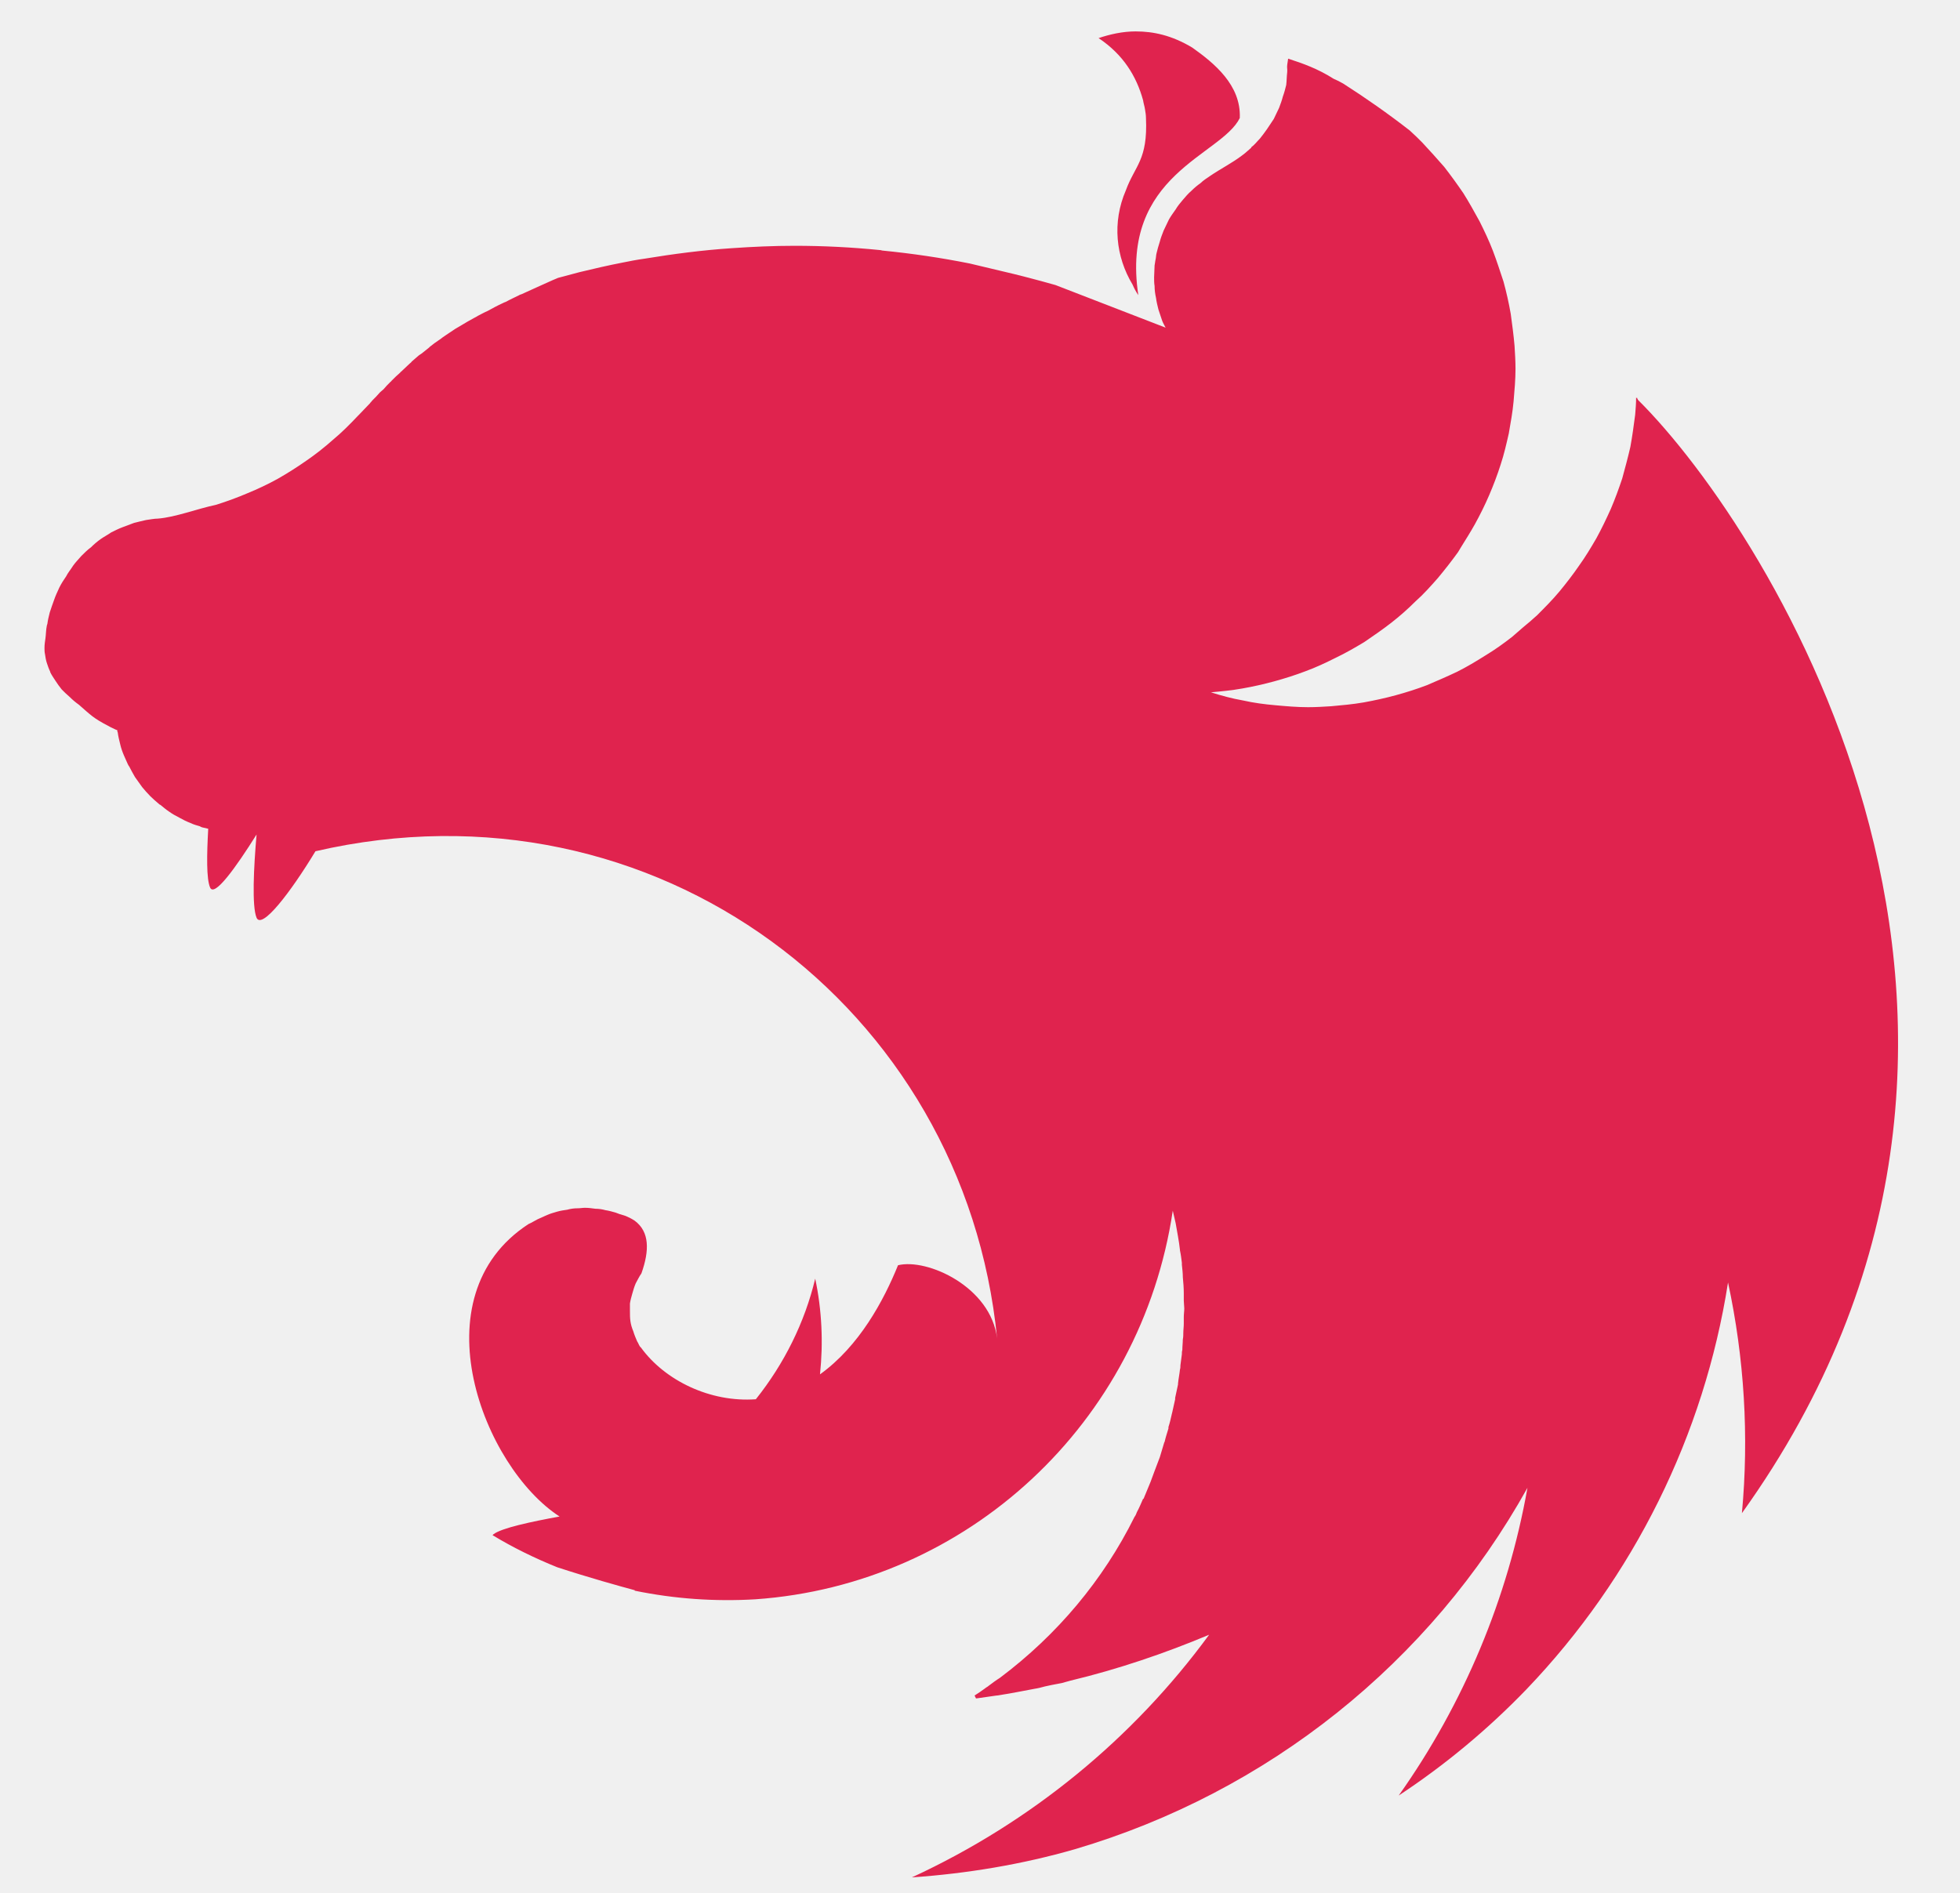
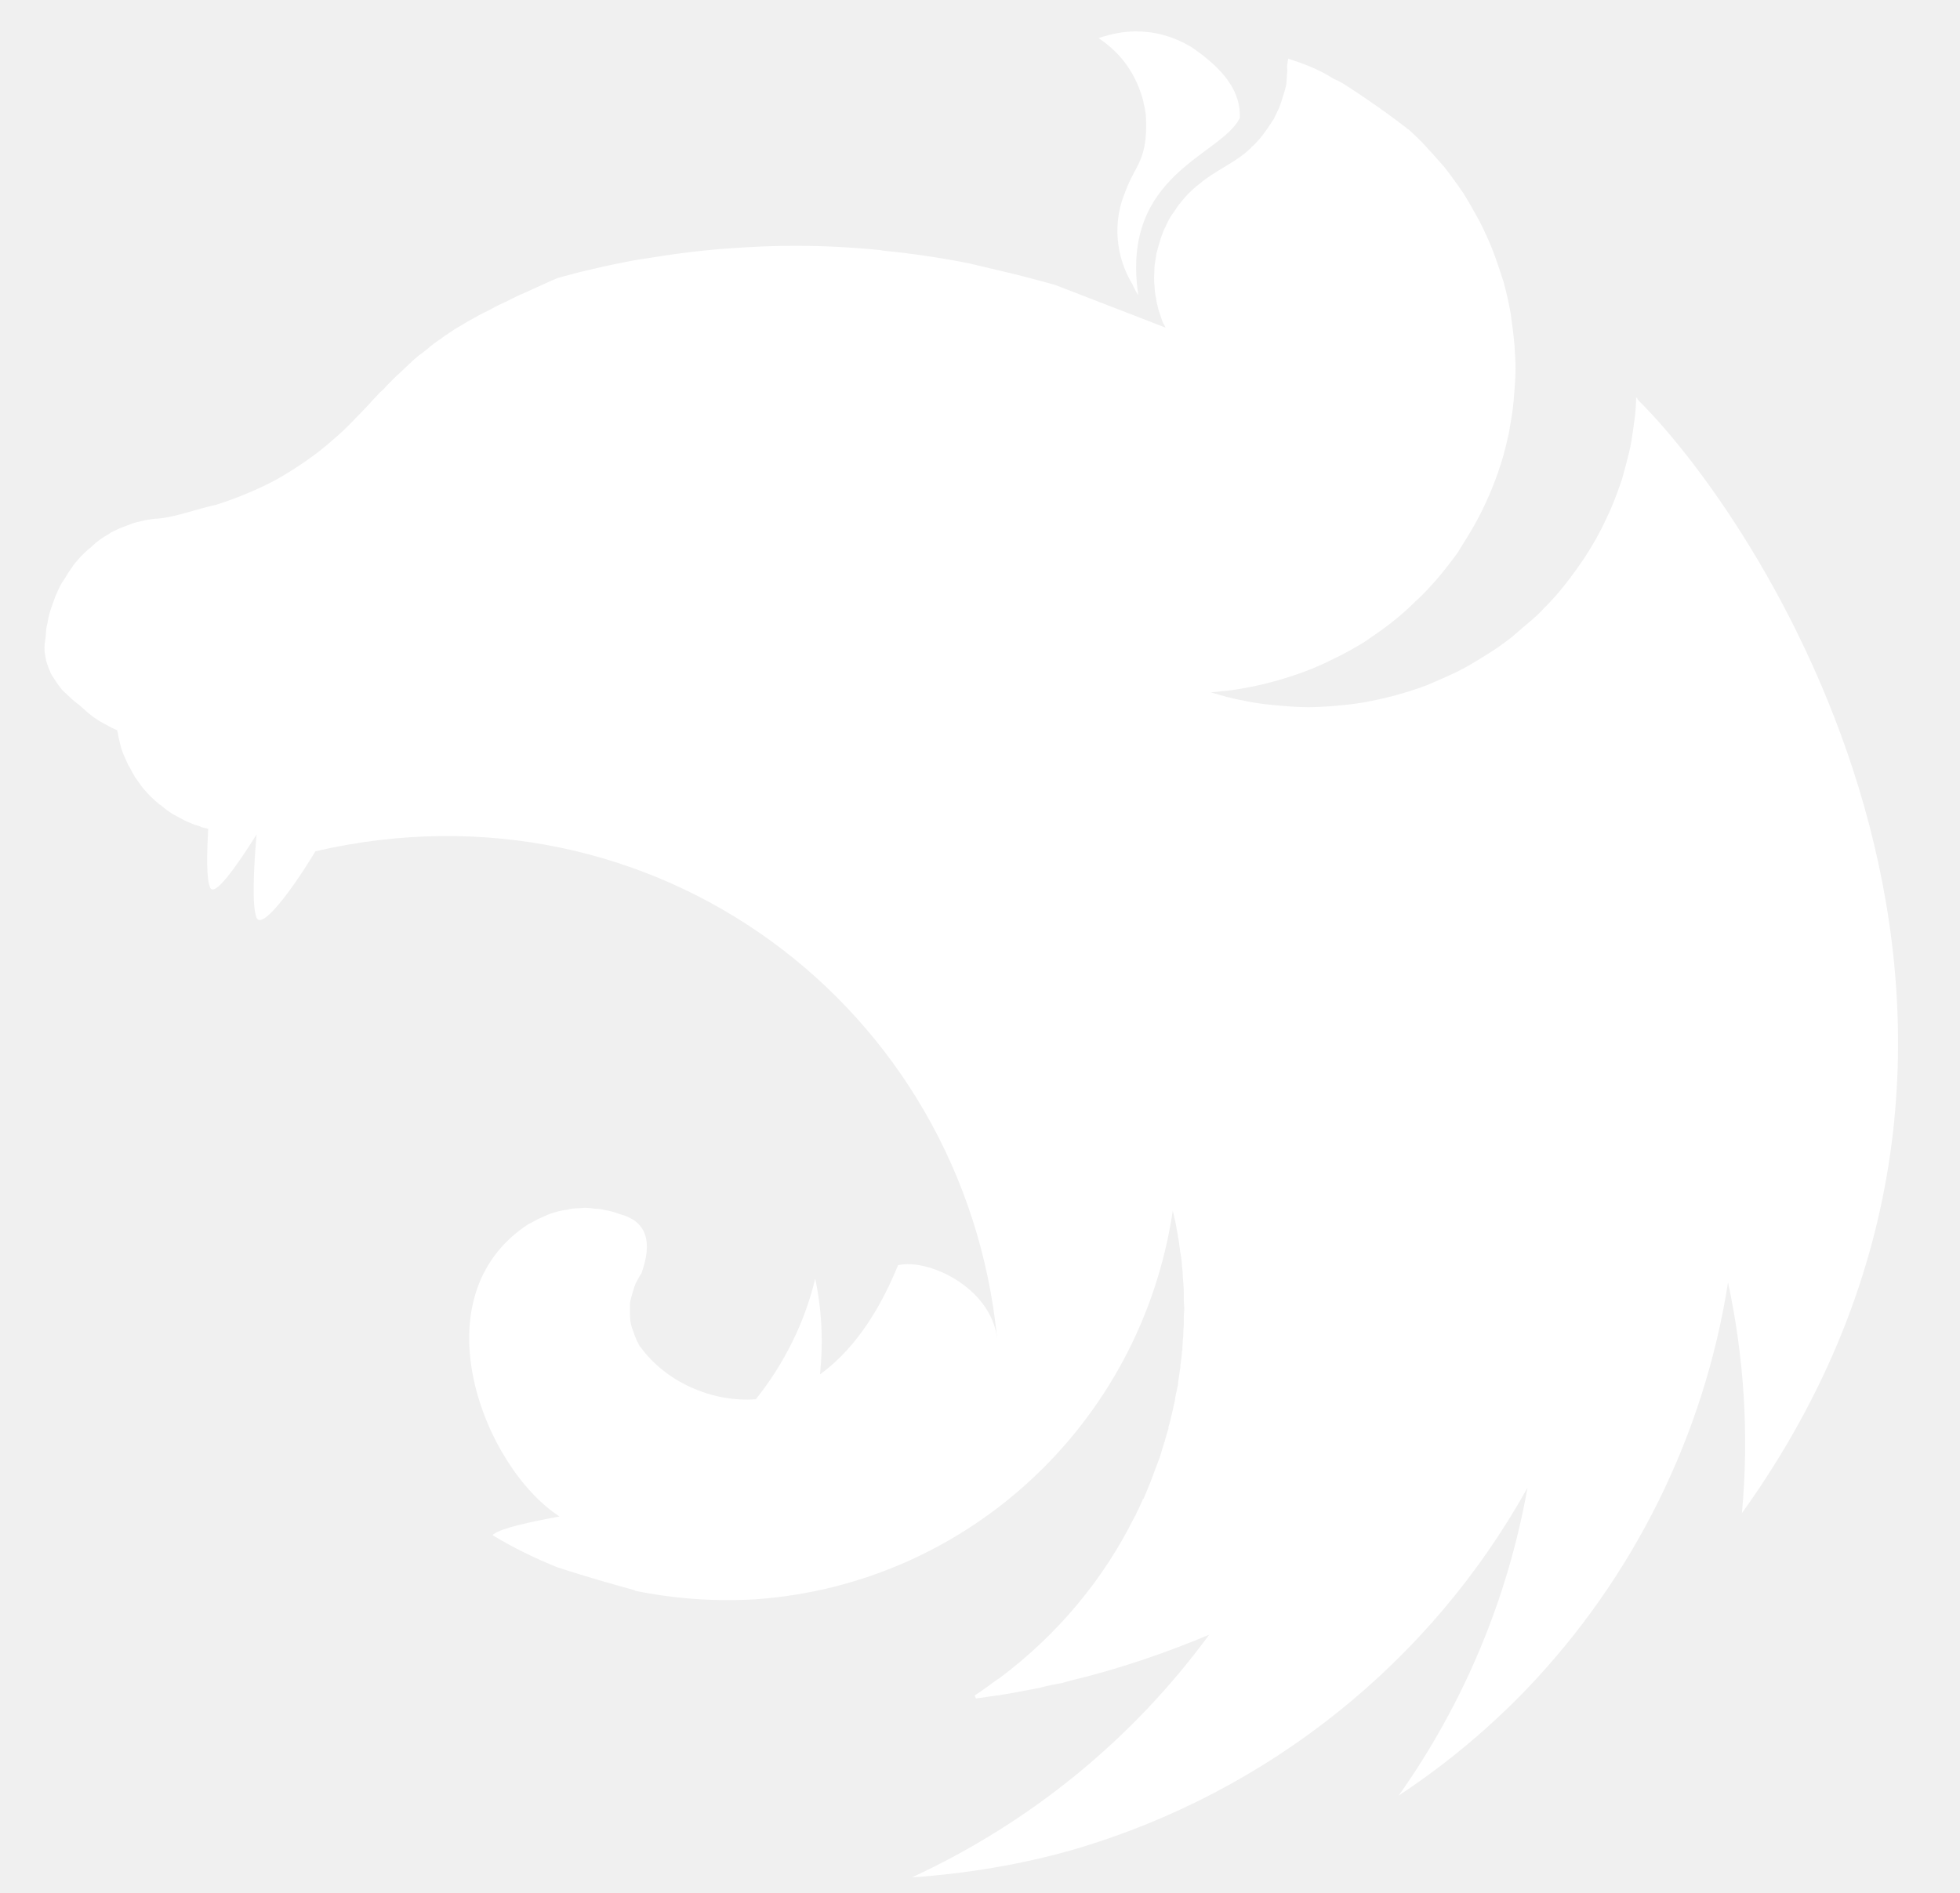
<svg xmlns="http://www.w3.org/2000/svg" id="svg8" version="1.1" viewBox="0 0 264.583 255.588" height="966" width="1000">
  <defs id="defs2">
    <pattern id="EMFhbasepattern" patternUnits="userSpaceOnUse" width="6" height="6" x="0" y="0" />
  </defs>
-   <g transform="translate(0,-41.41249)" id="layer1">
-     <path style="fill:#e0234e;fill-opacity:1;fill-rule:evenodd;stroke:none;stroke-width:0.808" d="m 153.338,45.652 c -1.809,0 -3.489,0.388 -5.04,0.905 3.296,2.197 5.105,5.105 6.01,8.401 0.065,0.452 0.194,0.775 0.259,1.228 0.065,0.388 0.129,0.775 0.129,1.163 0.259,5.687 -1.486,6.397 -2.714,9.758 -1.874,4.33 -1.357,8.982 0.905,12.73 0.194,0.452 0.452,0.969 0.775,1.422 -2.456,-16.349 11.179,-18.804 13.699,-23.909 0.194,-4.459 -3.489,-7.431 -6.397,-9.499 -2.779,-1.68 -5.299,-2.197 -7.625,-2.197 z m 20.549,3.683 c -0.259,1.486 -0.065,1.099 -0.129,1.874 -0.065,0.517 -0.065,1.163 -0.129,1.68 -0.129,0.517 -0.259,1.034 -0.452,1.551 -0.129,0.517 -0.323,1.034 -0.517,1.551 -0.259,0.517 -0.452,0.969 -0.711,1.486 -0.194,0.259 -0.323,0.517 -0.517,0.775 -0.129,0.194 -0.259,0.388 -0.388,0.582 -0.323,0.452 -0.646,0.905 -0.969,1.292 -0.388,0.388 -0.711,0.84 -1.163,1.163 0,0.065 0,0.065 0,0.065 -0.388,0.323 -0.775,0.711 -1.228,1.034 -1.357,1.034 -2.908,1.809 -4.33,2.779 -0.452,0.323 -0.905,0.582 -1.292,0.969 -0.452,0.323 -0.84,0.646 -1.228,1.034 -0.452,0.388 -0.775,0.775 -1.163,1.228 -0.323,0.388 -0.711,0.84 -0.969,1.292 -0.323,0.452 -0.646,0.905 -0.905,1.357 -0.259,0.517 -0.452,0.969 -0.711,1.486 -0.194,0.517 -0.388,0.969 -0.517,1.486 -0.194,0.582 -0.323,1.099 -0.452,1.616 -0.065,0.259 -0.065,0.582 -0.129,0.84 -0.065,0.259 -0.065,0.517 -0.129,0.775 0,0.517 -0.065,1.099 -0.065,1.615 0,0.388 0,0.775 0.065,1.163 0,0.517 0.065,1.034 0.194,1.615 0.065,0.517 0.194,1.034 0.323,1.551 0.194,0.517 0.323,1.034 0.517,1.551 0.129,0.323 0.323,0.646 0.452,0.905 l -14.863,-5.751 c -2.52,-0.711 -4.976,-1.357 -7.496,-1.939 -1.357,-0.323 -2.714,-0.646 -4.071,-0.969 -3.877,-0.775 -7.819,-1.357 -11.761,-1.745 -0.129,0 -0.194,-0.065 -0.323,-0.065 -3.877,-0.388 -7.69,-0.582 -11.567,-0.582 -2.843,0 -5.687,0.129 -8.465,0.323 -3.942,0.259 -7.884,0.775 -11.825,1.422 -0.969,0.129 -1.939,0.323 -2.908,0.517 -2.003,0.388 -3.942,0.84 -5.816,1.292 -0.969,0.259 -1.939,0.517 -2.908,0.775 -0.969,0.388 -1.874,0.84 -2.779,1.228 -0.711,0.323 -1.422,0.646 -2.132,0.969 -0.129,0.065 -0.259,0.065 -0.323,0.129 -0.646,0.323 -1.228,0.582 -1.809,0.905 -0.194,0.065 -0.323,0.129 -0.452,0.194 -0.711,0.323 -1.422,0.711 -2.003,1.034 -0.452,0.194 -0.905,0.452 -1.292,0.646 -0.194,0.129 -0.452,0.259 -0.582,0.323 -0.582,0.323 -1.163,0.646 -1.68,0.969 -0.582,0.323 -1.099,0.646 -1.551,0.969 -0.452,0.323 -0.905,0.582 -1.292,0.905 -0.065,0.065 -0.129,0.065 -0.194,0.129 -0.388,0.259 -0.84,0.582 -1.228,0.905 0,0 -0.065,0.065 -0.129,0.129 -0.323,0.259 -0.646,0.517 -0.969,0.775 -0.129,0.065 -0.259,0.194 -0.388,0.259 -0.323,0.259 -0.646,0.582 -0.969,0.84 -0.065,0.129 -0.194,0.194 -0.259,0.259 -0.388,0.388 -0.775,0.711 -1.163,1.099 -0.065,0 -0.065,0.065 -0.129,0.129 -0.388,0.323 -0.775,0.711 -1.163,1.099 -0.065,0.065 -0.065,0.129 -0.129,0.129 -0.323,0.323 -0.646,0.646 -0.969,1.034 -0.129,0.129 -0.323,0.259 -0.452,0.388 -0.323,0.388 -0.711,0.775 -1.099,1.163 -0.065,0.129 -0.194,0.194 -0.259,0.323 -0.517,0.517 -0.969,1.034 -1.486,1.551 -0.065,0.065 -0.129,0.129 -0.194,0.194 -1.034,1.099 -2.132,2.197 -3.296,3.166 -1.163,1.034 -2.391,2.003 -3.619,2.843 -1.292,0.905 -2.52,1.68 -3.877,2.456 -1.292,0.711 -2.649,1.357 -4.071,1.939 -1.357,0.582 -2.779,1.099 -4.2,1.551 -2.714,0.582 -5.493,1.68 -7.884,1.874 -0.517,0 -1.099,0.129 -1.615,0.194 -0.582,0.129 -1.099,0.259 -1.615,0.388 -0.517,0.194 -1.034,0.388 -1.551,0.582 -0.517,0.194 -1.034,0.452 -1.551,0.711 -0.452,0.323 -0.969,0.582 -1.422,0.905 -0.452,0.323 -0.905,0.711 -1.292,1.099 -0.452,0.323 -0.905,0.775 -1.292,1.163 -0.388,0.452 -0.775,0.84 -1.099,1.292 -0.323,0.517 -0.711,0.969 -0.969,1.486 -0.323,0.452 -0.646,0.969 -0.905,1.486 -0.259,0.582 -0.517,1.099 -0.711,1.68 -0.194,0.517 -0.388,1.099 -0.582,1.68 -0.129,0.517 -0.259,1.034 -0.323,1.551 0,0.065 -0.065,0.129 -0.065,0.194 -0.129,0.582 -0.129,1.357 -0.194,1.745 -0.065,0.452 -0.129,0.84 -0.129,1.292 0,0.259 0,0.582 0.065,0.84 0.065,0.452 0.129,0.84 0.259,1.228 0.129,0.388 0.259,0.775 0.452,1.163 0,0.065 0,0.065 0,0.065 0.194,0.388 0.452,0.775 0.711,1.163 0.259,0.388 0.517,0.775 0.84,1.163 0.323,0.323 0.711,0.711 1.099,1.034 0.388,0.388 0.775,0.711 1.228,1.034 1.551,1.357 1.939,1.809 3.942,2.843 0.323,0.194 0.646,0.323 1.034,0.517 0.065,0 0.129,0.065 0.194,0.065 0,0.129 0,0.194 0.065,0.323 0.065,0.517 0.194,1.034 0.323,1.551 0.129,0.582 0.323,1.099 0.517,1.551 0.194,0.388 0.323,0.775 0.517,1.163 0.065,0.129 0.129,0.259 0.194,0.323 0.259,0.517 0.517,0.969 0.775,1.422 0.323,0.452 0.646,0.905 0.969,1.357 0.323,0.388 0.711,0.84 1.099,1.228 0.388,0.388 0.775,0.711 1.228,1.099 0,0 0.065,0.065 0.129,0.065 0.388,0.323 0.775,0.646 1.163,0.905 0.452,0.323 0.905,0.582 1.422,0.84 0.452,0.259 0.969,0.517 1.486,0.711 0.388,0.194 0.84,0.323 1.292,0.452 0.065,0.065 0.129,0.065 0.259,0.129 0.259,0.065 0.582,0.129 0.84,0.194 -0.194,3.489 -0.259,6.785 0.259,7.948 0.582,1.292 3.425,-2.649 6.268,-7.173 -0.388,4.459 -0.646,9.693 0,11.244 0.711,1.615 4.588,-3.425 7.948,-8.982 45.815,-10.598 87.624,21.066 92.018,65.783 -0.84,-6.979 -9.434,-10.856 -13.376,-9.887 -1.939,4.782 -5.234,10.921 -10.533,14.733 0.452,-4.265 0.259,-8.659 -0.646,-12.924 -1.422,5.945 -4.2,11.502 -8.013,16.284 v 0 c -6.139,0.452 -12.278,-2.52 -15.509,-6.979 -0.259,-0.194 -0.323,-0.582 -0.517,-0.84 -0.194,-0.452 -0.388,-0.905 -0.517,-1.357 -0.194,-0.452 -0.323,-0.905 -0.388,-1.357 -0.065,-0.452 -0.065,-0.905 -0.065,-1.422 0,-0.323 0,-0.646 0,-0.969 0.065,-0.452 0.194,-0.905 0.323,-1.357 0.129,-0.452 0.259,-0.905 0.452,-1.357 0.259,-0.452 0.452,-0.905 0.775,-1.357 1.099,-3.102 1.099,-5.622 -0.905,-7.108 -0.388,-0.259 -0.775,-0.452 -1.228,-0.646 -0.259,-0.065 -0.582,-0.194 -0.84,-0.259 -0.194,-0.065 -0.323,-0.129 -0.517,-0.194 -0.452,-0.129 -0.905,-0.259 -1.357,-0.323 -0.452,-0.129 -0.905,-0.194 -1.357,-0.194 -0.452,-0.065 -0.969,-0.129 -1.422,-0.129 -0.323,0 -0.646,0.065 -0.969,0.065 -0.517,0 -0.969,0.065 -1.422,0.194 -0.452,0.065 -0.905,0.129 -1.357,0.259 -0.452,0.129 -0.905,0.259 -1.357,0.452 -0.452,0.194 -0.84,0.388 -1.292,0.582 -0.388,0.194 -0.775,0.452 -1.228,0.646 -15.056,9.822 -6.074,32.827 4.2,39.483 -3.877,0.711 -7.819,1.551 -8.917,2.391 -0.065,0.065 -0.129,0.129 -0.129,0.129 2.779,1.68 5.687,3.102 8.724,4.329 4.136,1.357 8.53,2.585 10.468,3.102 0,0 0,0.065 0,0.065 5.363,1.099 10.791,1.486 16.284,1.163 28.626,-2.003 52.083,-23.78 56.348,-52.471 0.129,0.582 0.259,1.099 0.388,1.68 v 0 c 0.194,1.163 0.452,2.391 0.582,3.619 0,0 0,0 0,0.065 0.129,0.582 0.194,1.163 0.259,1.68 0,0.129 0,0.194 0,0.259 0.065,0.582 0.129,1.163 0.129,1.68 0.065,0.711 0.129,1.422 0.129,2.132 0,0.323 0,0.646 0,1.034 0,0.323 0.065,0.711 0.065,1.034 0,0.388 -0.065,0.775 -0.065,1.163 0,0.323 0,0.646 0,0.905 0,0.452 -0.065,0.84 -0.065,1.292 0,0.259 0,0.517 -0.065,0.84 0,0.452 -0.065,0.905 -0.065,1.422 -0.065,0.194 -0.065,0.388 -0.065,0.582 -0.065,0.517 -0.129,0.969 -0.194,1.486 0,0.194 0,0.388 -0.065,0.582 -0.065,0.646 -0.194,1.228 -0.259,1.874 0,0 0,0.065 0,0.065 v 0.065 c -0.129,0.582 -0.259,1.228 -0.388,1.809 0,0.065 0,0.129 0,0.194 -0.129,0.582 -0.259,1.163 -0.388,1.745 0,0.065 -0.065,0.194 -0.065,0.259 -0.129,0.582 -0.259,1.163 -0.452,1.745 0,0.065 0,0.129 0,0.194 -0.194,0.646 -0.388,1.228 -0.517,1.809 -0.065,0.065 -0.065,0.129 -0.065,0.129 -0.194,0.646 -0.388,1.292 -0.582,1.939 -0.259,0.646 -0.452,1.228 -0.711,1.874 -0.259,0.646 -0.452,1.292 -0.711,1.874 -0.259,0.646 -0.517,1.228 -0.775,1.874 0,0 -0.065,0 -0.065,0 -0.259,0.582 -0.517,1.228 -0.84,1.809 0,0 0,0 0,0 0,0 0,0 0,0 -0.065,0.194 -0.129,0.323 -0.194,0.452 -0.065,0.065 -0.065,0.129 -0.129,0.194 -4.2,8.465 -10.404,15.896 -18.158,21.712 v 0 c -0.517,0.323 -1.034,0.711 -1.551,1.099 0,0 0,0 0,0 -0.129,0.129 -0.323,0.194 -0.452,0.323 -0.452,0.323 -0.905,0.646 -1.422,0.969 l 0.194,0.388 h 0.065 v 0 c 0.905,-0.129 1.809,-0.259 2.714,-0.388 h 0.065 c 1.68,-0.259 3.36,-0.582 5.04,-0.905 0.452,-0.065 0.969,-0.194 1.422,-0.323 0.323,-0.065 0.582,-0.129 0.905,-0.194 0.452,-0.065 0.905,-0.194 1.357,-0.259 0.388,-0.129 0.775,-0.194 1.163,-0.323 6.462,-1.551 12.73,-3.683 18.74,-6.203 -10.274,14.022 -24.038,25.331 -40.129,32.762 7.431,-0.517 14.863,-1.745 22.035,-3.813 26.042,-7.69 47.948,-25.202 61.065,-48.788 -2.649,14.927 -8.594,29.143 -17.383,41.55 6.268,-4.136 12.019,-8.918 17.253,-14.346 14.475,-15.121 23.974,-34.313 27.205,-54.927 2.197,10.21 2.843,20.743 1.874,31.147 46.655,-65.072 3.877,-132.535 -14.022,-150.305 -0.065,-0.129 -0.129,-0.194 -0.129,-0.323 -0.065,0.065 -0.065,0.065 -0.065,0.129 0,-0.065 0,-0.065 -0.065,-0.129 0,0.775 -0.065,1.551 -0.129,2.326 -0.194,1.486 -0.388,2.908 -0.646,4.33 -0.323,1.422 -0.711,2.843 -1.099,4.265 -0.452,1.357 -0.969,2.779 -1.551,4.136 -0.582,1.292 -1.228,2.649 -1.939,3.942 -0.711,1.228 -1.486,2.52 -2.326,3.683 -0.84,1.228 -1.745,2.391 -2.649,3.489 -0.969,1.163 -2.003,2.197 -3.037,3.231 -0.646,0.582 -1.228,1.099 -1.874,1.615 -0.517,0.452 -0.969,0.84 -1.486,1.292 -1.163,0.905 -2.326,1.745 -3.619,2.52 -1.228,0.775 -2.52,1.551 -3.813,2.197 -1.357,0.646 -2.714,1.228 -4.071,1.809 -1.357,0.517 -2.779,0.969 -4.2,1.357 -1.422,0.388 -2.908,0.711 -4.329,0.969 -1.486,0.259 -2.972,0.388 -4.394,0.517 -1.034,0.065 -2.068,0.129 -3.102,0.129 -1.486,0 -2.972,-0.129 -4.394,-0.259 -1.486,-0.129 -2.973,-0.323 -4.394,-0.646 -1.486,-0.259 -2.908,-0.646 -4.33,-1.099 h -0.065 c 1.422,-0.129 2.843,-0.259 4.265,-0.517 1.486,-0.259 2.908,-0.582 4.33,-0.969 1.422,-0.388 2.843,-0.84 4.2,-1.357 1.422,-0.517 2.779,-1.163 4.071,-1.809 1.357,-0.646 2.585,-1.357 3.877,-2.132 1.228,-0.84 2.456,-1.68 3.619,-2.585 1.163,-0.905 2.262,-1.874 3.296,-2.908 1.099,-0.969 2.068,-2.068 3.037,-3.166 0.969,-1.163 1.874,-2.326 2.714,-3.489 0.129,-0.194 0.259,-0.452 0.388,-0.646 0.646,-1.034 1.292,-2.068 1.874,-3.102 0.711,-1.292 1.357,-2.585 1.939,-3.942 0.582,-1.357 1.099,-2.714 1.551,-4.136 0.452,-1.357 0.775,-2.779 1.099,-4.2 0.259,-1.486 0.517,-2.908 0.646,-4.33 0.129,-1.486 0.259,-2.973 0.259,-4.394 0,-1.034 -0.065,-2.068 -0.129,-3.102 -0.129,-1.486 -0.323,-2.908 -0.517,-4.33 -0.259,-1.486 -0.582,-2.908 -0.969,-4.33 -0.452,-1.357 -0.905,-2.779 -1.422,-4.136 -0.517,-1.357 -1.163,-2.714 -1.809,-4.006 -0.711,-1.292 -1.422,-2.585 -2.197,-3.813 -0.84,-1.228 -1.68,-2.391 -2.585,-3.554 -0.969,-1.099 -1.939,-2.197 -2.973,-3.296 -0.517,-0.517 -1.099,-1.099 -1.68,-1.615 -2.908,-2.262 -5.945,-4.394 -8.982,-6.333 -0.452,-0.259 -0.84,-0.452 -1.292,-0.646 -2.132,-1.357 -4.136,-2.068 -6.139,-2.714 z" id="path818" />
+   <g transform="translate(0,-41.41249)" id="layer1" style="fill:#ffffff">
+     <path style="fill:#ffffff;fill-opacity:1;fill-rule:evenodd;stroke:none;stroke-width:0.808" d="m 153.338,45.652 c -1.809,0 -3.489,0.388 -5.04,0.905 3.296,2.197 5.105,5.105 6.01,8.401 0.065,0.452 0.194,0.775 0.259,1.228 0.065,0.388 0.129,0.775 0.129,1.163 0.259,5.687 -1.486,6.397 -2.714,9.758 -1.874,4.33 -1.357,8.982 0.905,12.73 0.194,0.452 0.452,0.969 0.775,1.422 -2.456,-16.349 11.179,-18.804 13.699,-23.909 0.194,-4.459 -3.489,-7.431 -6.397,-9.499 -2.779,-1.68 -5.299,-2.197 -7.625,-2.197 z m 20.549,3.683 c -0.259,1.486 -0.065,1.099 -0.129,1.874 -0.065,0.517 -0.065,1.163 -0.129,1.68 -0.129,0.517 -0.259,1.034 -0.452,1.551 -0.129,0.517 -0.323,1.034 -0.517,1.551 -0.259,0.517 -0.452,0.969 -0.711,1.486 -0.194,0.259 -0.323,0.517 -0.517,0.775 -0.129,0.194 -0.259,0.388 -0.388,0.582 -0.323,0.452 -0.646,0.905 -0.969,1.292 -0.388,0.388 -0.711,0.84 -1.163,1.163 0,0.065 0,0.065 0,0.065 -0.388,0.323 -0.775,0.711 -1.228,1.034 -1.357,1.034 -2.908,1.809 -4.33,2.779 -0.452,0.323 -0.905,0.582 -1.292,0.969 -0.452,0.323 -0.84,0.646 -1.228,1.034 -0.452,0.388 -0.775,0.775 -1.163,1.228 -0.323,0.388 -0.711,0.84 -0.969,1.292 -0.323,0.452 -0.646,0.905 -0.905,1.357 -0.259,0.517 -0.452,0.969 -0.711,1.486 -0.194,0.517 -0.388,0.969 -0.517,1.486 -0.194,0.582 -0.323,1.099 -0.452,1.616 -0.065,0.259 -0.065,0.582 -0.129,0.84 -0.065,0.259 -0.065,0.517 -0.129,0.775 0,0.517 -0.065,1.099 -0.065,1.615 0,0.388 0,0.775 0.065,1.163 0,0.517 0.065,1.034 0.194,1.615 0.065,0.517 0.194,1.034 0.323,1.551 0.194,0.517 0.323,1.034 0.517,1.551 0.129,0.323 0.323,0.646 0.452,0.905 l -14.863,-5.751 c -2.52,-0.711 -4.976,-1.357 -7.496,-1.939 -1.357,-0.323 -2.714,-0.646 -4.071,-0.969 -3.877,-0.775 -7.819,-1.357 -11.761,-1.745 -0.129,0 -0.194,-0.065 -0.323,-0.065 -3.877,-0.388 -7.69,-0.582 -11.567,-0.582 -2.843,0 -5.687,0.129 -8.465,0.323 -3.942,0.259 -7.884,0.775 -11.825,1.422 -0.969,0.129 -1.939,0.323 -2.908,0.517 -2.003,0.388 -3.942,0.84 -5.816,1.292 -0.969,0.259 -1.939,0.517 -2.908,0.775 -0.969,0.388 -1.874,0.84 -2.779,1.228 -0.711,0.323 -1.422,0.646 -2.132,0.969 -0.129,0.065 -0.259,0.065 -0.323,0.129 -0.646,0.323 -1.228,0.582 -1.809,0.905 -0.194,0.065 -0.323,0.129 -0.452,0.194 -0.711,0.323 -1.422,0.711 -2.003,1.034 -0.452,0.194 -0.905,0.452 -1.292,0.646 -0.194,0.129 -0.452,0.259 -0.582,0.323 -0.582,0.323 -1.163,0.646 -1.68,0.969 -0.582,0.323 -1.099,0.646 -1.551,0.969 -0.452,0.323 -0.905,0.582 -1.292,0.905 -0.065,0.065 -0.129,0.065 -0.194,0.129 -0.388,0.259 -0.84,0.582 -1.228,0.905 0,0 -0.065,0.065 -0.129,0.129 -0.323,0.259 -0.646,0.517 -0.969,0.775 -0.129,0.065 -0.259,0.194 -0.388,0.259 -0.323,0.259 -0.646,0.582 -0.969,0.84 -0.065,0.129 -0.194,0.194 -0.259,0.259 -0.388,0.388 -0.775,0.711 -1.163,1.099 -0.065,0 -0.065,0.065 -0.129,0.129 -0.388,0.323 -0.775,0.711 -1.163,1.099 -0.065,0.065 -0.065,0.129 -0.129,0.129 -0.323,0.323 -0.646,0.646 -0.969,1.034 -0.129,0.129 -0.323,0.259 -0.452,0.388 -0.323,0.388 -0.711,0.775 -1.099,1.163 -0.065,0.129 -0.194,0.194 -0.259,0.323 -0.517,0.517 -0.969,1.034 -1.486,1.551 -0.065,0.065 -0.129,0.129 -0.194,0.194 -1.034,1.099 -2.132,2.197 -3.296,3.166 -1.163,1.034 -2.391,2.003 -3.619,2.843 -1.292,0.905 -2.52,1.68 -3.877,2.456 -1.292,0.711 -2.649,1.357 -4.071,1.939 -1.357,0.582 -2.779,1.099 -4.2,1.551 -2.714,0.582 -5.493,1.68 -7.884,1.874 -0.517,0 -1.099,0.129 -1.615,0.194 -0.582,0.129 -1.099,0.259 -1.615,0.388 -0.517,0.194 -1.034,0.388 -1.551,0.582 -0.517,0.194 -1.034,0.452 -1.551,0.711 -0.452,0.323 -0.969,0.582 -1.422,0.905 -0.452,0.323 -0.905,0.711 -1.292,1.099 -0.452,0.323 -0.905,0.775 -1.292,1.163 -0.388,0.452 -0.775,0.84 -1.099,1.292 -0.323,0.517 -0.711,0.969 -0.969,1.486 -0.323,0.452 -0.646,0.969 -0.905,1.486 -0.259,0.582 -0.517,1.099 -0.711,1.68 -0.194,0.517 -0.388,1.099 -0.582,1.68 -0.129,0.517 -0.259,1.034 -0.323,1.551 0,0.065 -0.065,0.129 -0.065,0.194 -0.129,0.582 -0.129,1.357 -0.194,1.745 -0.065,0.452 -0.129,0.84 -0.129,1.292 0,0.259 0,0.582 0.065,0.84 0.065,0.452 0.129,0.84 0.259,1.228 0.129,0.388 0.259,0.775 0.452,1.163 0,0.065 0,0.065 0,0.065 0.194,0.388 0.452,0.775 0.711,1.163 0.259,0.388 0.517,0.775 0.84,1.163 0.323,0.323 0.711,0.711 1.099,1.034 0.388,0.388 0.775,0.711 1.228,1.034 1.551,1.357 1.939,1.809 3.942,2.843 0.323,0.194 0.646,0.323 1.034,0.517 0.065,0 0.129,0.065 0.194,0.065 0,0.129 0,0.194 0.065,0.323 0.065,0.517 0.194,1.034 0.323,1.551 0.129,0.582 0.323,1.099 0.517,1.551 0.194,0.388 0.323,0.775 0.517,1.163 0.065,0.129 0.129,0.259 0.194,0.323 0.259,0.517 0.517,0.969 0.775,1.422 0.323,0.452 0.646,0.905 0.969,1.357 0.323,0.388 0.711,0.84 1.099,1.228 0.388,0.388 0.775,0.711 1.228,1.099 0,0 0.065,0.065 0.129,0.065 0.388,0.323 0.775,0.646 1.163,0.905 0.452,0.323 0.905,0.582 1.422,0.84 0.452,0.259 0.969,0.517 1.486,0.711 0.388,0.194 0.84,0.323 1.292,0.452 0.065,0.065 0.129,0.065 0.259,0.129 0.259,0.065 0.582,0.129 0.84,0.194 -0.194,3.489 -0.259,6.785 0.259,7.948 0.582,1.292 3.425,-2.649 6.268,-7.173 -0.388,4.459 -0.646,9.693 0,11.244 0.711,1.615 4.588,-3.425 7.948,-8.982 45.815,-10.598 87.624,21.066 92.018,65.783 -0.84,-6.979 -9.434,-10.856 -13.376,-9.887 -1.939,4.782 -5.234,10.921 -10.533,14.733 0.452,-4.265 0.259,-8.659 -0.646,-12.924 -1.422,5.945 -4.2,11.502 -8.013,16.284 v 0 c -6.139,0.452 -12.278,-2.52 -15.509,-6.979 -0.259,-0.194 -0.323,-0.582 -0.517,-0.84 -0.194,-0.452 -0.388,-0.905 -0.517,-1.357 -0.194,-0.452 -0.323,-0.905 -0.388,-1.357 -0.065,-0.452 -0.065,-0.905 -0.065,-1.422 0,-0.323 0,-0.646 0,-0.969 0.065,-0.452 0.194,-0.905 0.323,-1.357 0.129,-0.452 0.259,-0.905 0.452,-1.357 0.259,-0.452 0.452,-0.905 0.775,-1.357 1.099,-3.102 1.099,-5.622 -0.905,-7.108 -0.388,-0.259 -0.775,-0.452 -1.228,-0.646 -0.259,-0.065 -0.582,-0.194 -0.84,-0.259 -0.194,-0.065 -0.323,-0.129 -0.517,-0.194 -0.452,-0.129 -0.905,-0.259 -1.357,-0.323 -0.452,-0.129 -0.905,-0.194 -1.357,-0.194 -0.452,-0.065 -0.969,-0.129 -1.422,-0.129 -0.323,0 -0.646,0.065 -0.969,0.065 -0.517,0 -0.969,0.065 -1.422,0.194 -0.452,0.065 -0.905,0.129 -1.357,0.259 -0.452,0.129 -0.905,0.259 -1.357,0.452 -0.452,0.194 -0.84,0.388 -1.292,0.582 -0.388,0.194 -0.775,0.452 -1.228,0.646 -15.056,9.822 -6.074,32.827 4.2,39.483 -3.877,0.711 -7.819,1.551 -8.917,2.391 -0.065,0.065 -0.129,0.129 -0.129,0.129 2.779,1.68 5.687,3.102 8.724,4.329 4.136,1.357 8.53,2.585 10.468,3.102 0,0 0,0.065 0,0.065 5.363,1.099 10.791,1.486 16.284,1.163 28.626,-2.003 52.083,-23.78 56.348,-52.471 0.129,0.582 0.259,1.099 0.388,1.68 v 0 c 0.194,1.163 0.452,2.391 0.582,3.619 0,0 0,0 0,0.065 0.129,0.582 0.194,1.163 0.259,1.68 0,0.129 0,0.194 0,0.259 0.065,0.582 0.129,1.163 0.129,1.68 0.065,0.711 0.129,1.422 0.129,2.132 0,0.323 0,0.646 0,1.034 0,0.323 0.065,0.711 0.065,1.034 0,0.388 -0.065,0.775 -0.065,1.163 0,0.323 0,0.646 0,0.905 0,0.452 -0.065,0.84 -0.065,1.292 0,0.259 0,0.517 -0.065,0.84 0,0.452 -0.065,0.905 -0.065,1.422 -0.065,0.194 -0.065,0.388 -0.065,0.582 -0.065,0.517 -0.129,0.969 -0.194,1.486 0,0.194 0,0.388 -0.065,0.582 -0.065,0.646 -0.194,1.228 -0.259,1.874 0,0 0,0.065 0,0.065 v 0.065 c -0.129,0.582 -0.259,1.228 -0.388,1.809 0,0.065 0,0.129 0,0.194 -0.129,0.582 -0.259,1.163 -0.388,1.745 0,0.065 -0.065,0.194 -0.065,0.259 -0.129,0.582 -0.259,1.163 -0.452,1.745 0,0.065 0,0.129 0,0.194 -0.194,0.646 -0.388,1.228 -0.517,1.809 -0.065,0.065 -0.065,0.129 -0.065,0.129 -0.194,0.646 -0.388,1.292 -0.582,1.939 -0.259,0.646 -0.452,1.228 -0.711,1.874 -0.259,0.646 -0.452,1.292 -0.711,1.874 -0.259,0.646 -0.517,1.228 -0.775,1.874 0,0 -0.065,0 -0.065,0 -0.259,0.582 -0.517,1.228 -0.84,1.809 0,0 0,0 0,0 0,0 0,0 0,0 -0.065,0.194 -0.129,0.323 -0.194,0.452 -0.065,0.065 -0.065,0.129 -0.129,0.194 -4.2,8.465 -10.404,15.896 -18.158,21.712 v 0 c -0.517,0.323 -1.034,0.711 -1.551,1.099 0,0 0,0 0,0 -0.129,0.129 -0.323,0.194 -0.452,0.323 -0.452,0.323 -0.905,0.646 -1.422,0.969 l 0.194,0.388 h 0.065 v 0 c 0.905,-0.129 1.809,-0.259 2.714,-0.388 h 0.065 c 1.68,-0.259 3.36,-0.582 5.04,-0.905 0.452,-0.065 0.969,-0.194 1.422,-0.323 0.323,-0.065 0.582,-0.129 0.905,-0.194 0.452,-0.065 0.905,-0.194 1.357,-0.259 0.388,-0.129 0.775,-0.194 1.163,-0.323 6.462,-1.551 12.73,-3.683 18.74,-6.203 -10.274,14.022 -24.038,25.331 -40.129,32.762 7.431,-0.517 14.863,-1.745 22.035,-3.813 26.042,-7.69 47.948,-25.202 61.065,-48.788 -2.649,14.927 -8.594,29.143 -17.383,41.55 6.268,-4.136 12.019,-8.918 17.253,-14.346 14.475,-15.121 23.974,-34.313 27.205,-54.927 2.197,10.21 2.843,20.743 1.874,31.147 46.655,-65.072 3.877,-132.535 -14.022,-150.305 -0.065,-0.129 -0.129,-0.194 -0.129,-0.323 -0.065,0.065 -0.065,0.065 -0.065,0.129 0,-0.065 0,-0.065 -0.065,-0.129 0,0.775 -0.065,1.551 -0.129,2.326 -0.194,1.486 -0.388,2.908 -0.646,4.33 -0.323,1.422 -0.711,2.843 -1.099,4.265 -0.452,1.357 -0.969,2.779 -1.551,4.136 -0.582,1.292 -1.228,2.649 -1.939,3.942 -0.711,1.228 -1.486,2.52 -2.326,3.683 -0.84,1.228 -1.745,2.391 -2.649,3.489 -0.969,1.163 -2.003,2.197 -3.037,3.231 -0.646,0.582 -1.228,1.099 -1.874,1.615 -0.517,0.452 -0.969,0.84 -1.486,1.292 -1.163,0.905 -2.326,1.745 -3.619,2.52 -1.228,0.775 -2.52,1.551 -3.813,2.197 -1.357,0.646 -2.714,1.228 -4.071,1.809 -1.357,0.517 -2.779,0.969 -4.2,1.357 -1.422,0.388 -2.908,0.711 -4.329,0.969 -1.486,0.259 -2.972,0.388 -4.394,0.517 -1.034,0.065 -2.068,0.129 -3.102,0.129 -1.486,0 -2.972,-0.129 -4.394,-0.259 -1.486,-0.129 -2.973,-0.323 -4.394,-0.646 -1.486,-0.259 -2.908,-0.646 -4.33,-1.099 h -0.065 c 1.422,-0.129 2.843,-0.259 4.265,-0.517 1.486,-0.259 2.908,-0.582 4.33,-0.969 1.422,-0.388 2.843,-0.84 4.2,-1.357 1.422,-0.517 2.779,-1.163 4.071,-1.809 1.357,-0.646 2.585,-1.357 3.877,-2.132 1.228,-0.84 2.456,-1.68 3.619,-2.585 1.163,-0.905 2.262,-1.874 3.296,-2.908 1.099,-0.969 2.068,-2.068 3.037,-3.166 0.969,-1.163 1.874,-2.326 2.714,-3.489 0.129,-0.194 0.259,-0.452 0.388,-0.646 0.646,-1.034 1.292,-2.068 1.874,-3.102 0.711,-1.292 1.357,-2.585 1.939,-3.942 0.582,-1.357 1.099,-2.714 1.551,-4.136 0.452,-1.357 0.775,-2.779 1.099,-4.2 0.259,-1.486 0.517,-2.908 0.646,-4.33 0.129,-1.486 0.259,-2.973 0.259,-4.394 0,-1.034 -0.065,-2.068 -0.129,-3.102 -0.129,-1.486 -0.323,-2.908 -0.517,-4.33 -0.259,-1.486 -0.582,-2.908 -0.969,-4.33 -0.452,-1.357 -0.905,-2.779 -1.422,-4.136 -0.517,-1.357 -1.163,-2.714 -1.809,-4.006 -0.711,-1.292 -1.422,-2.585 -2.197,-3.813 -0.84,-1.228 -1.68,-2.391 -2.585,-3.554 -0.969,-1.099 -1.939,-2.197 -2.973,-3.296 -0.517,-0.517 -1.099,-1.099 -1.68,-1.615 -2.908,-2.262 -5.945,-4.394 -8.982,-6.333 -0.452,-0.259 -0.84,-0.452 -1.292,-0.646 -2.132,-1.357 -4.136,-2.068 -6.139,-2.714 z" id="path818" />
  </g>
</svg>
